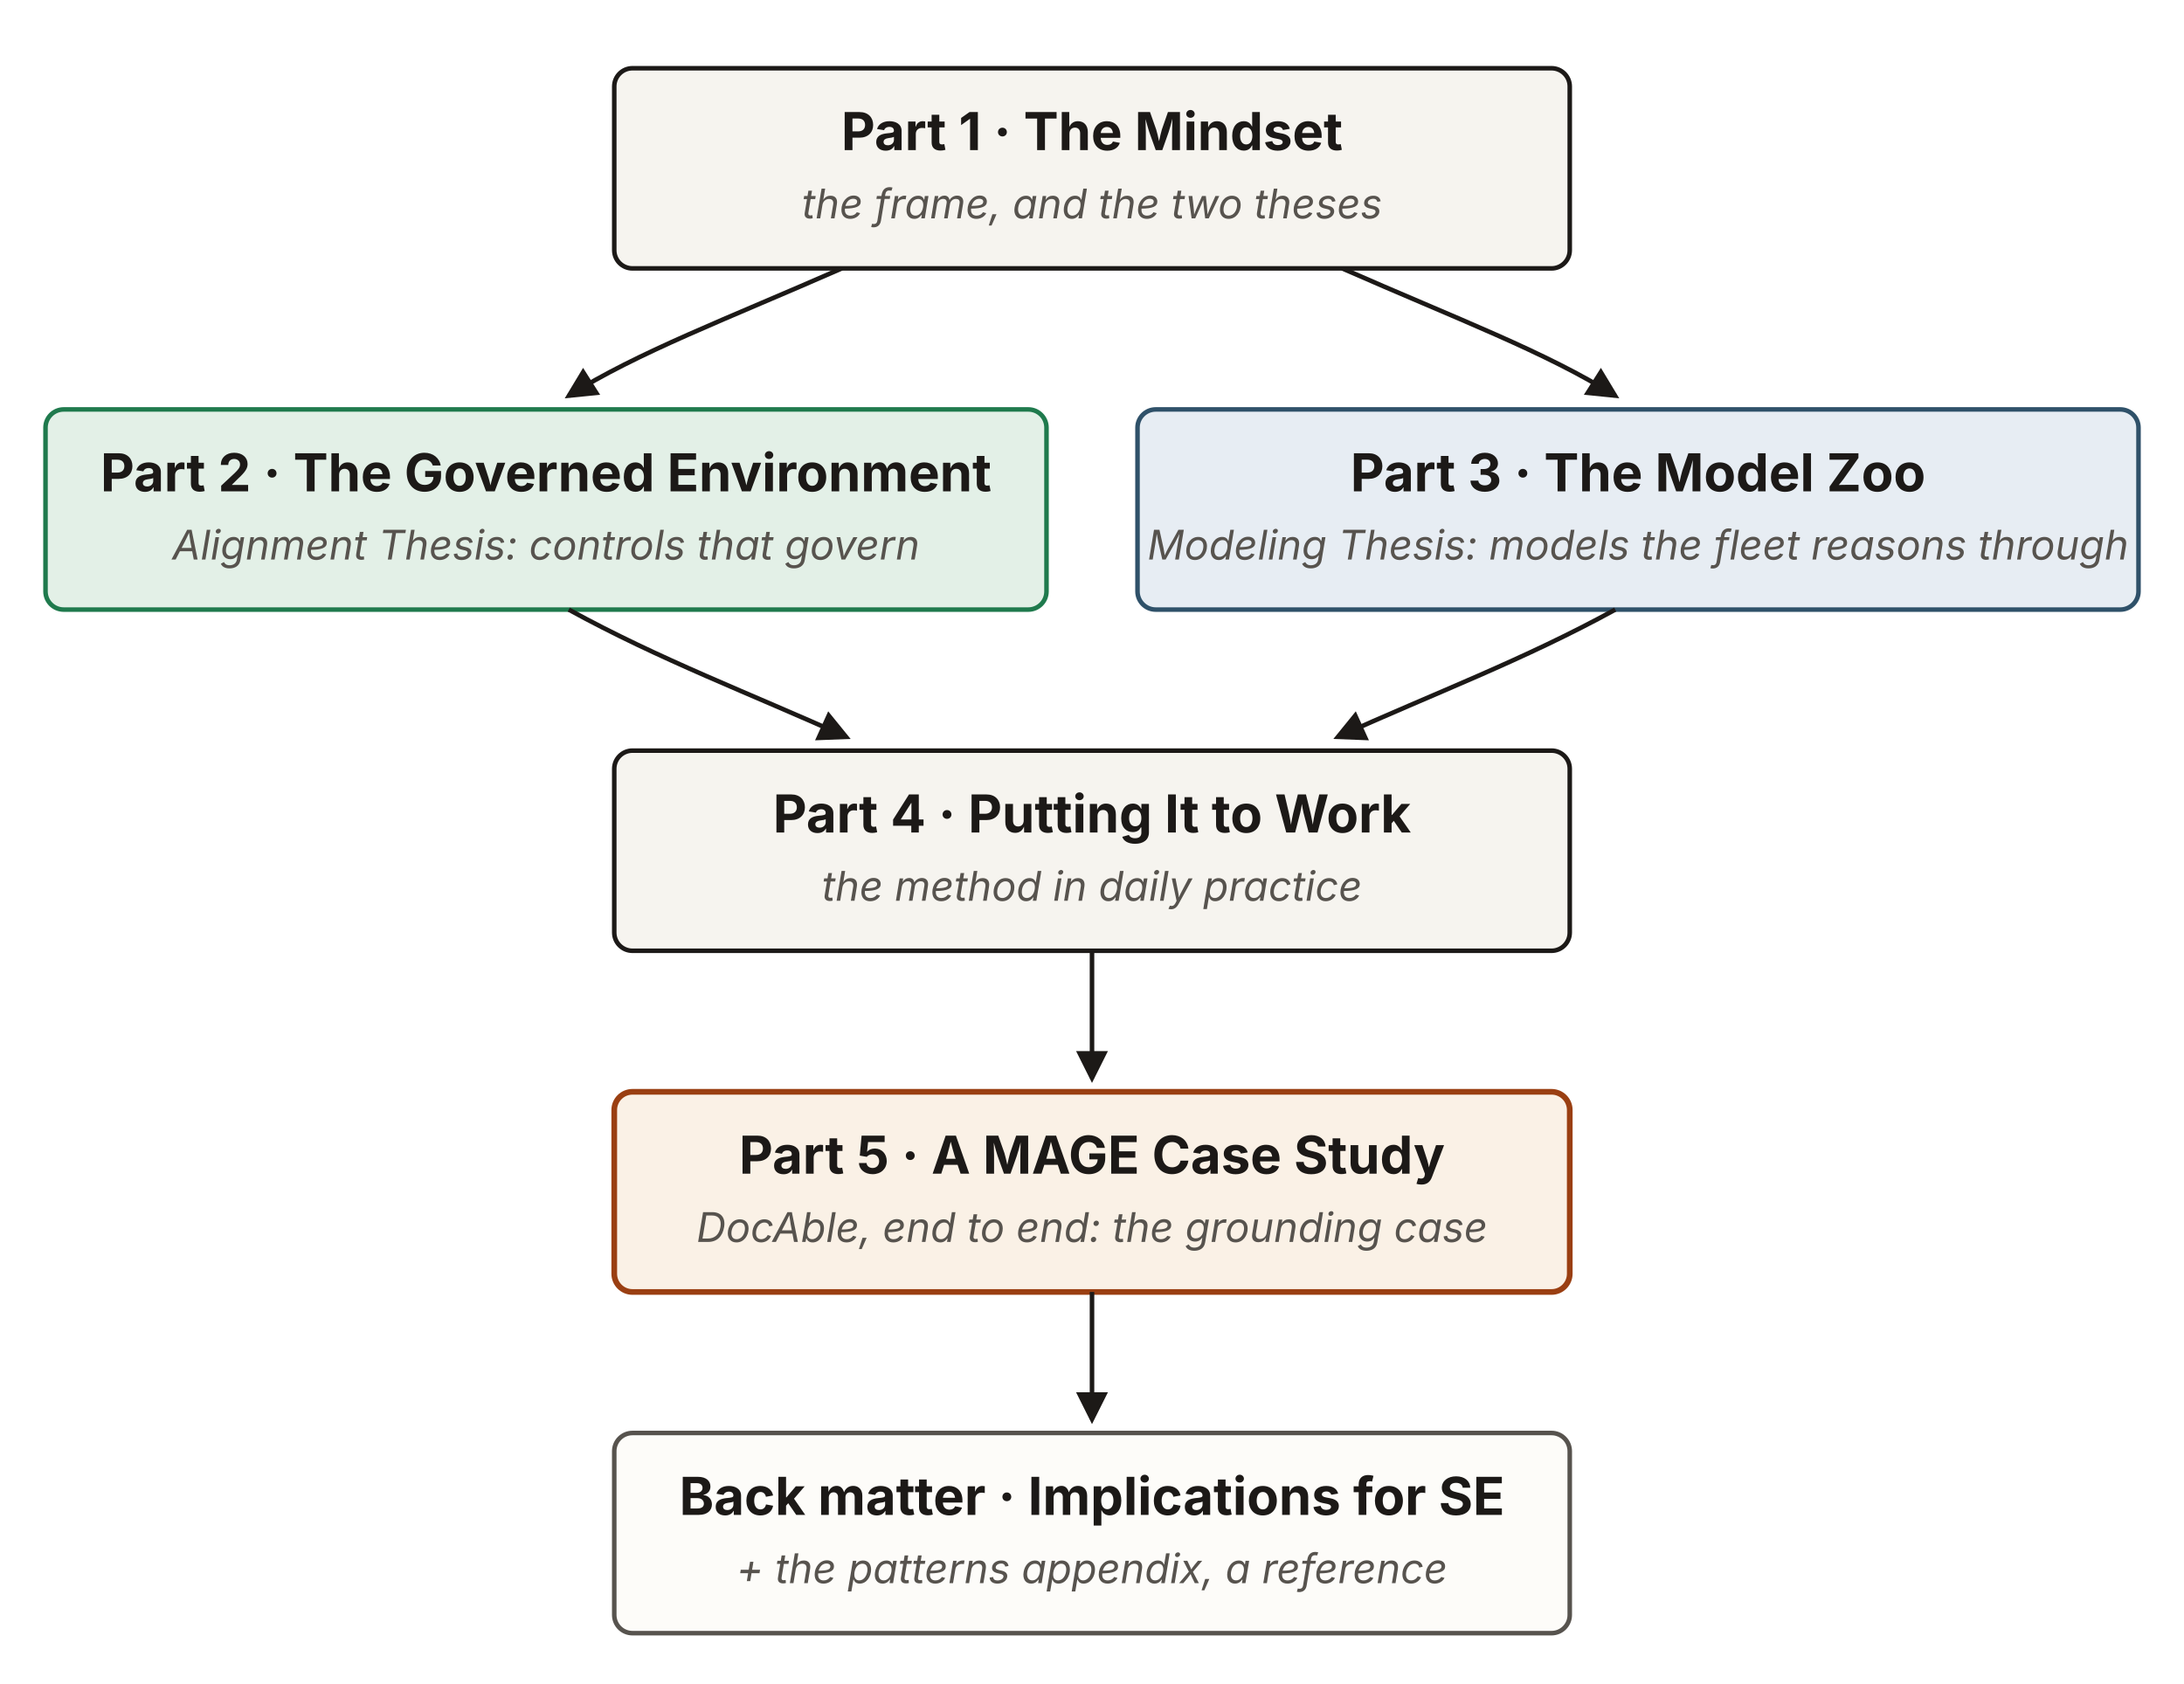
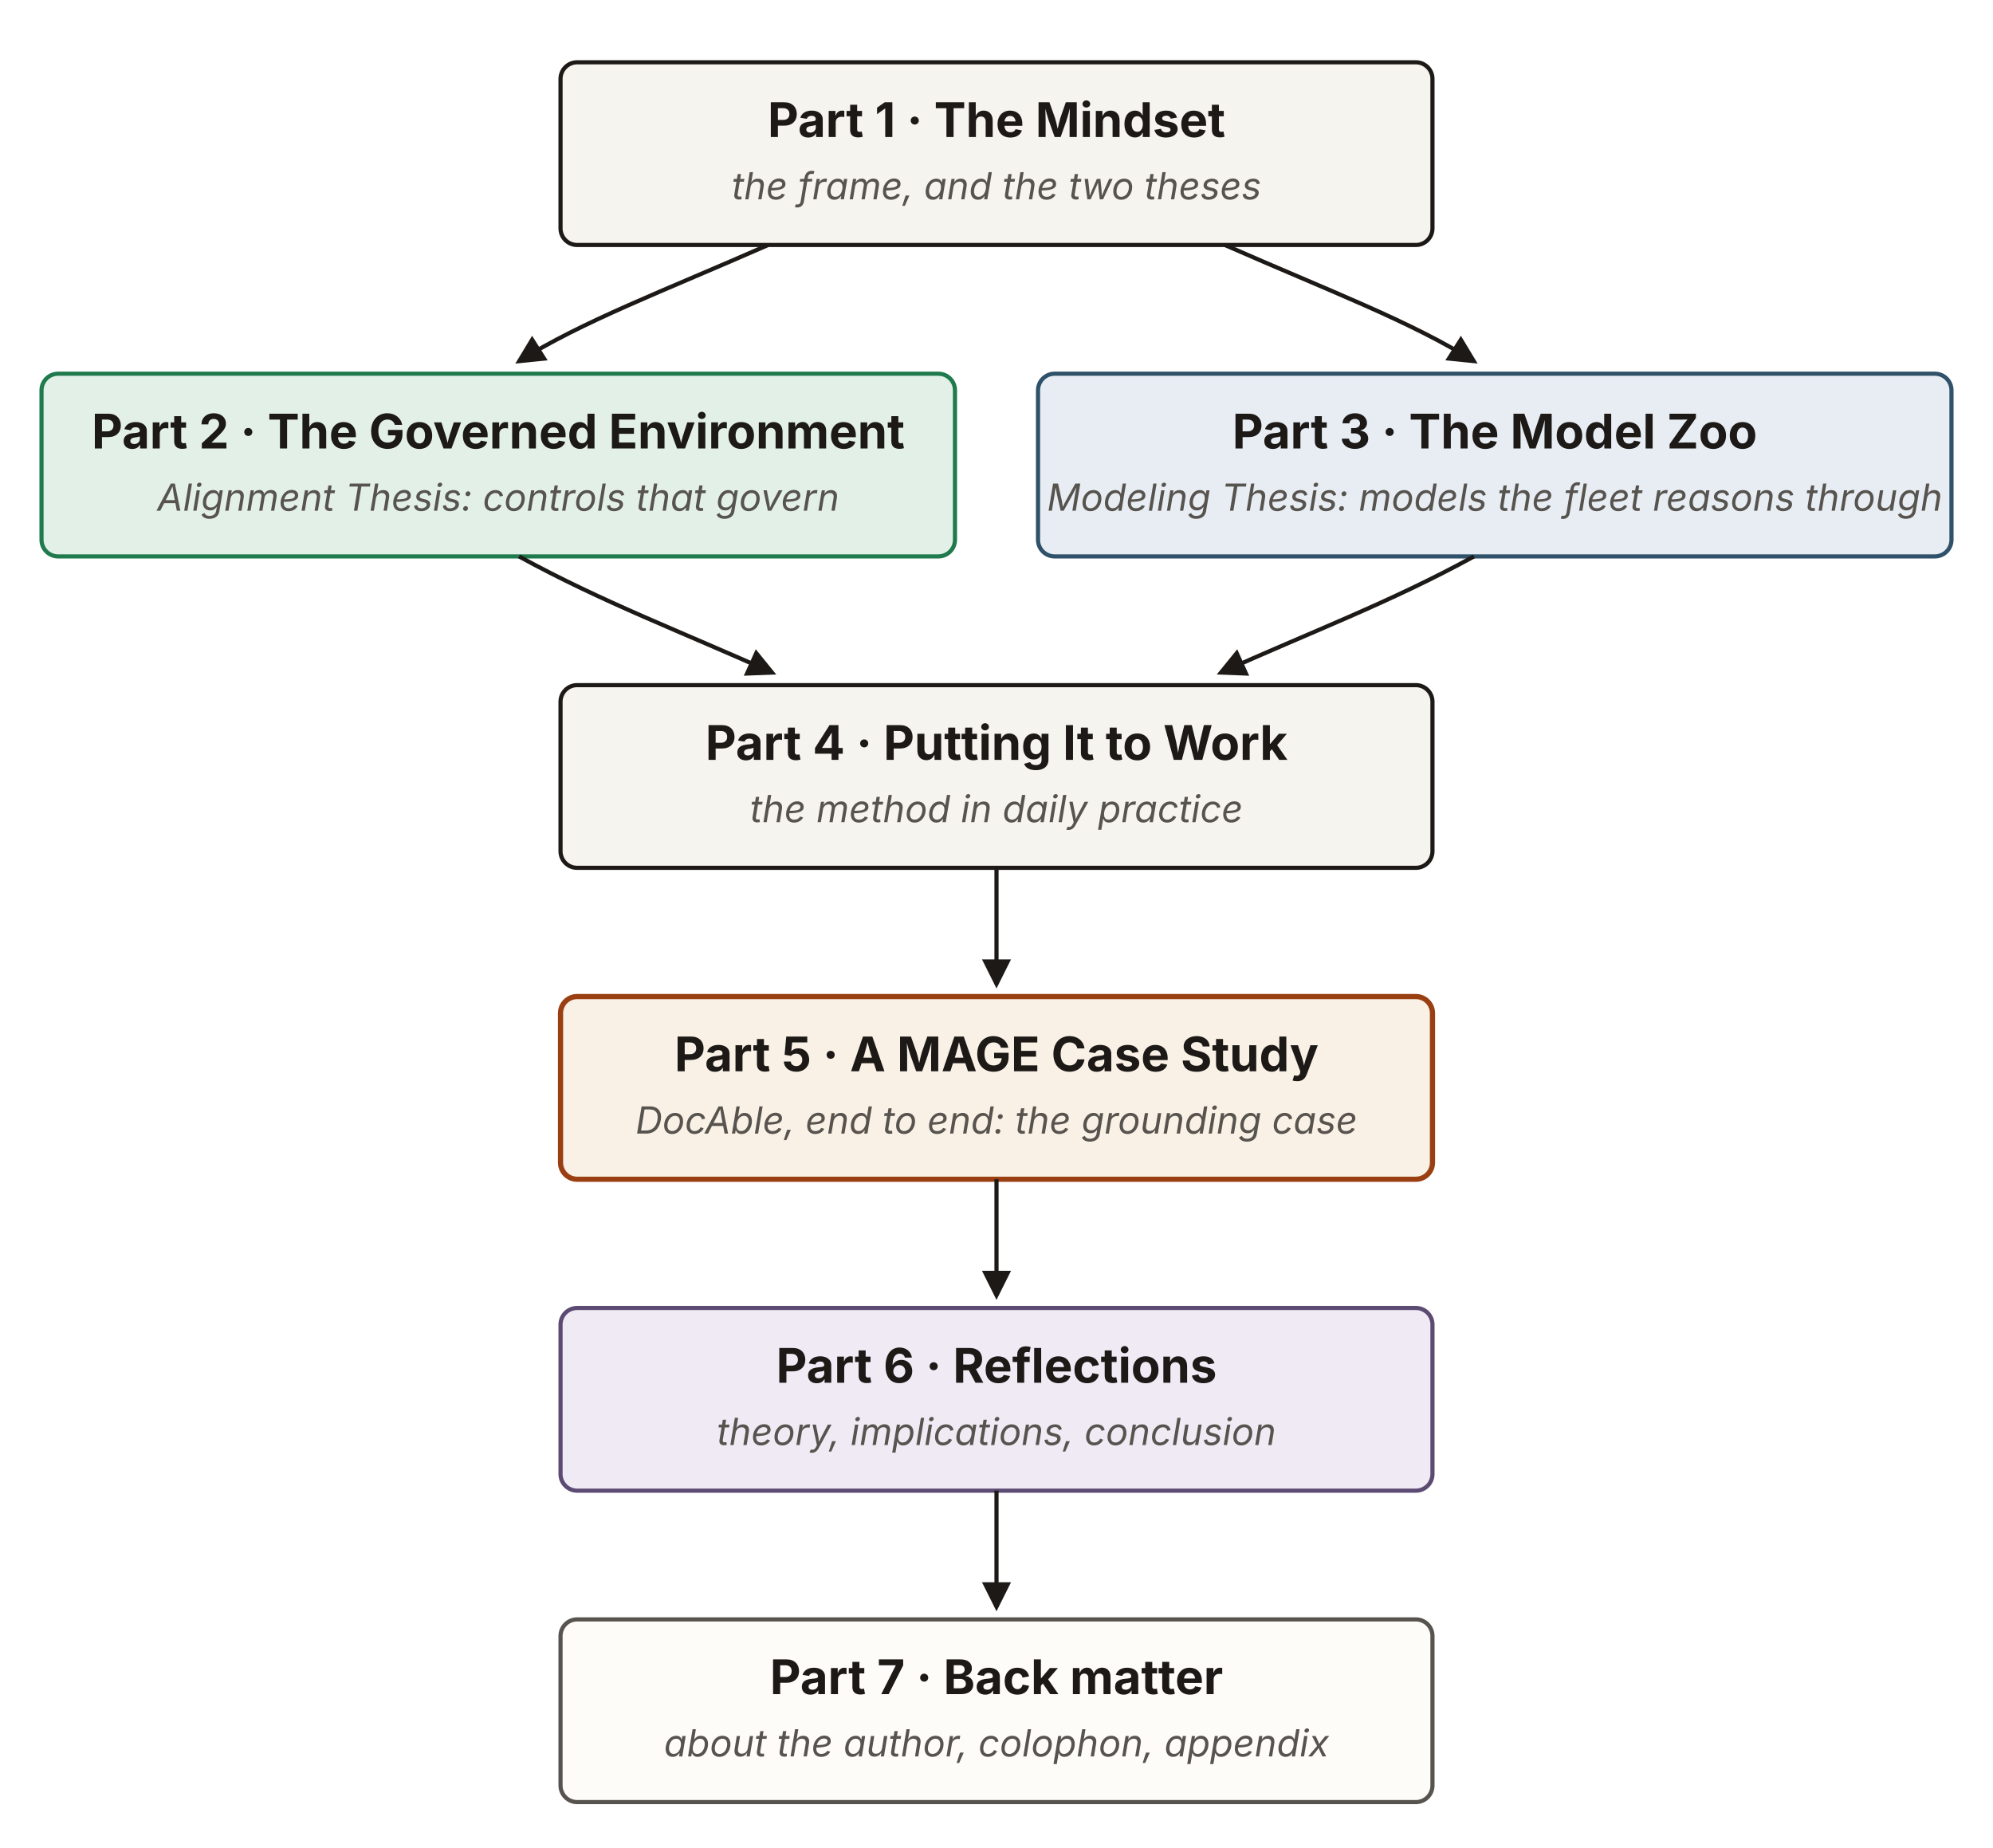
- <svg xmlns="http://www.w3.org/2000/svg" viewBox="0 0 960 740" width="960" height="740" role="group" aria-labelledby="bmTitle bmDesc" font-family="'Source Sans 3', -apple-system, 'Segoe UI', sans-serif">
+ <svg xmlns="http://www.w3.org/2000/svg" viewBox="0 0 960 890" width="960" height="890" role="group" aria-labelledby="bmTitle bmDesc" font-family="'Source Sans 3', -apple-system, 'Segoe UI', sans-serif">
  <defs>
    <marker id="bm-ah" viewBox="0 0 10 10" refX="8.5" refY="5" markerWidth="7" markerHeight="7" orient="auto-start-reverse">
      <path d="M0,0 L10,5 L0,10 z" fill="#1c1917" />
    </marker>
  </defs>
  <rect x="270" y="30" width="420" height="88" rx="8" fill="#f6f4ef" stroke="#1c1917" stroke-width="2" />
  <text x="480" y="66" text-anchor="middle" font-size="23" font-weight="700" fill="#1c1917">Part 1 · The Mindset</text>
  <text x="480" y="96" text-anchor="middle" font-size="18" font-style="italic" fill="#57534e">the frame, and the two theses</text>
  <path d="M370,118 C320,140 280,155 250,174" fill="none" stroke="#1c1917" stroke-width="2" marker-end="url(#bm-ah)" />
  <path d="M590,118 C640,140 680,155 710,174" fill="none" stroke="#1c1917" stroke-width="2" marker-end="url(#bm-ah)" />
  <rect x="20" y="180" width="440" height="88" rx="8" fill="#e3f0e7" stroke="#1f7a4d" stroke-width="2" />
  <text x="240" y="216" text-anchor="middle" font-size="23" font-weight="700" fill="#1c1917">Part 2 · The Governed Environment</text>
  <text x="240" y="246" text-anchor="middle" font-size="18" font-style="italic" fill="#57534e">Alignment Thesis: controls that govern</text>
  <rect x="500" y="180" width="440" height="88" rx="8" fill="#e7edf3" stroke="#2f5169" stroke-width="2" />
  <text x="720" y="216" text-anchor="middle" font-size="23" font-weight="700" fill="#1c1917">Part 3 · The Model Zoo</text>
  <text x="720" y="246" text-anchor="middle" font-size="18" font-style="italic" fill="#57534e">Modeling Thesis: models the fleet reasons through</text>
  <path d="M250,268 C290,290 330,305 372,324" fill="none" stroke="#1c1917" stroke-width="2" marker-end="url(#bm-ah)" />
  <path d="M710,268 C670,290 630,305 588,324" fill="none" stroke="#1c1917" stroke-width="2" marker-end="url(#bm-ah)" />
  <rect x="270" y="330" width="420" height="88" rx="8" fill="#f6f4ef" stroke="#1c1917" stroke-width="2" />
  <text x="480" y="366" text-anchor="middle" font-size="23" font-weight="700" fill="#1c1917">Part 4 · Putting It to Work</text>
  <text x="480" y="396" text-anchor="middle" font-size="18" font-style="italic" fill="#57534e">the method in daily practice</text>
  <line x1="480" y1="418" x2="480" y2="474" stroke="#1c1917" stroke-width="2" marker-end="url(#bm-ah)" />
  <rect x="270" y="480" width="420" height="88" rx="8" fill="#faf1e6" stroke="#9a3f12" stroke-width="2.5" />
  <text x="480" y="516" text-anchor="middle" font-size="23" font-weight="700" fill="#1c1917">Part 5 · A MAGE Case Study</text>
  <text x="480" y="546" text-anchor="middle" font-size="18" font-style="italic" fill="#57534e">DocAble, end to end: the grounding case</text>
  <line x1="480" y1="568" x2="480" y2="624" stroke="#1c1917" stroke-width="2" marker-end="url(#bm-ah)" />
-   <rect x="270" y="630" width="420" height="88" rx="8" fill="#fdfcf9" stroke="#57534e" stroke-width="2" />
-   <text x="480" y="666" text-anchor="middle" font-size="23" font-weight="700" fill="#1c1917">Back matter · Implications for SE</text>
-   <text x="480" y="696" text-anchor="middle" font-size="18" font-style="italic" fill="#57534e">+ the patterns appendix, a reference</text>
+   <rect x="270" y="630" width="420" height="88" rx="8" fill="#efeaf4" stroke="#5b4a72" stroke-width="2" />
+   <text x="480" y="666" text-anchor="middle" font-size="23" font-weight="700" fill="#1c1917">Part 6 · Reflections</text>
+   <text x="480" y="696" text-anchor="middle" font-size="18" font-style="italic" fill="#57534e">theory, implications, conclusion</text>
+   <line x1="480" y1="718" x2="480" y2="774" stroke="#1c1917" stroke-width="2" marker-end="url(#bm-ah)" />
+   <rect x="270" y="780" width="420" height="88" rx="8" fill="#fdfcf9" stroke="#57534e" stroke-width="2" />
+   <text x="480" y="816" text-anchor="middle" font-size="23" font-weight="700" fill="#1c1917">Part 7 · Back matter</text>
+   <text x="480" y="846" text-anchor="middle" font-size="18" font-style="italic" fill="#57534e">about the author, colophon, appendix</text>
</svg>
